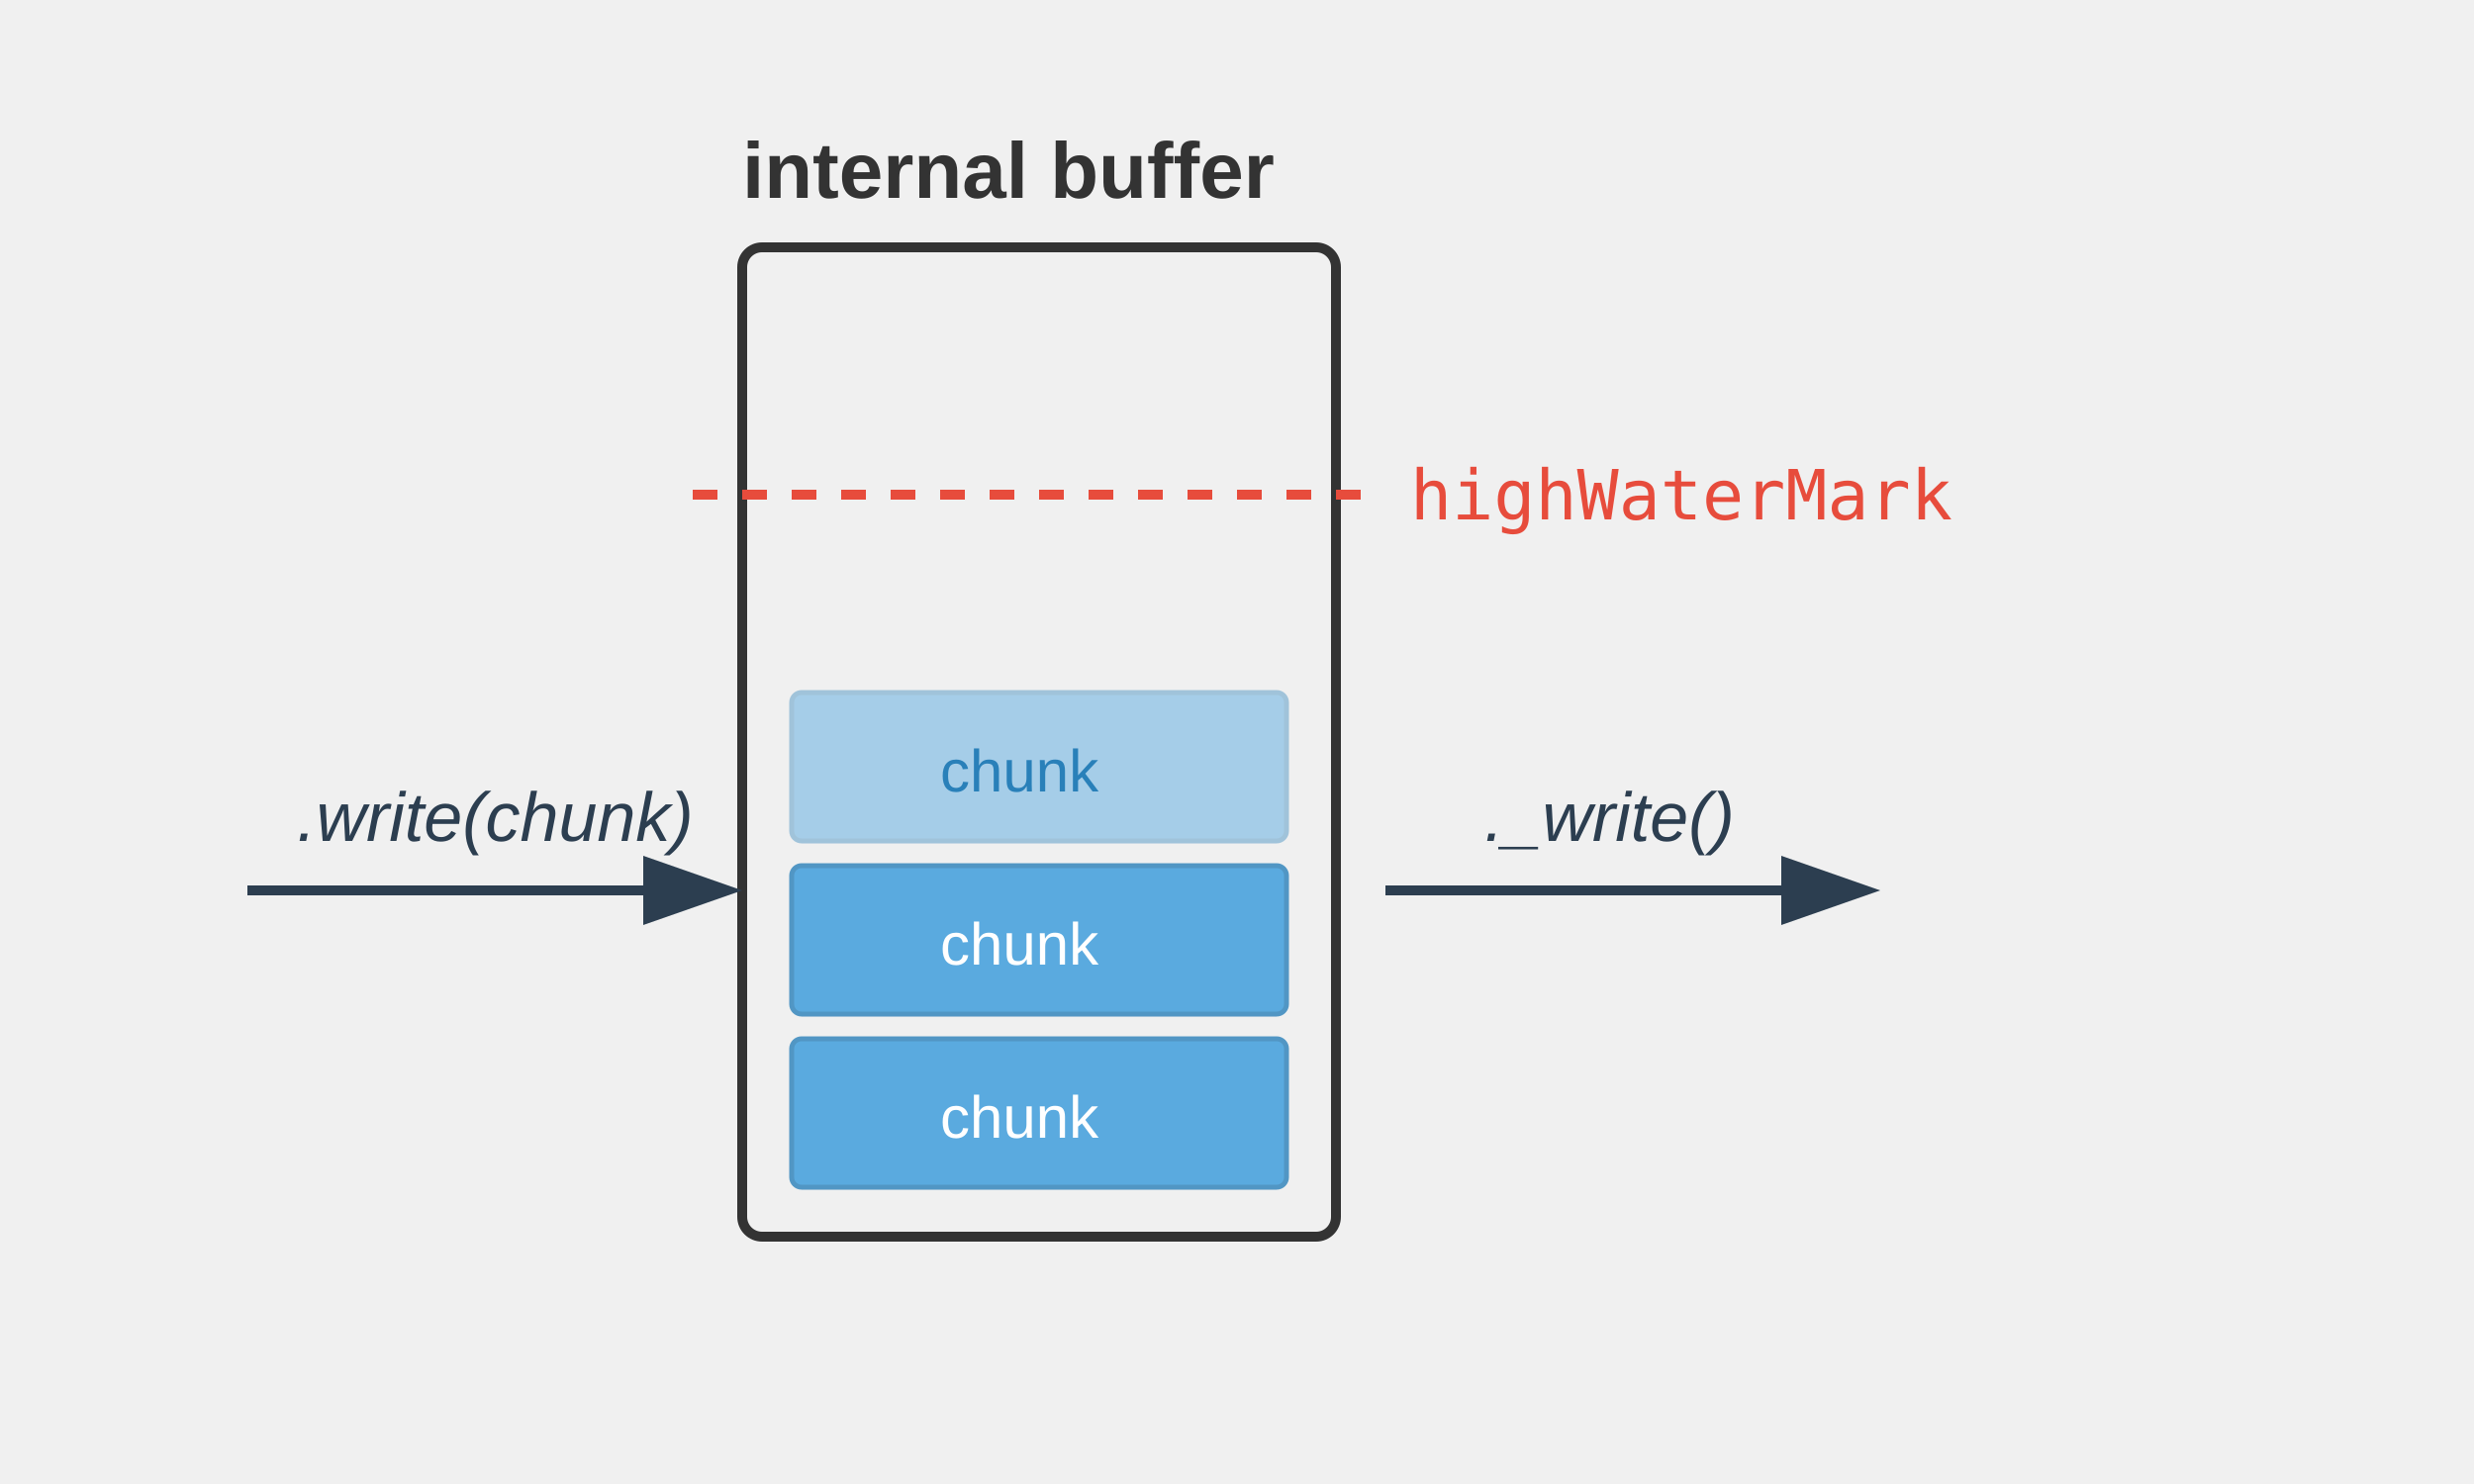
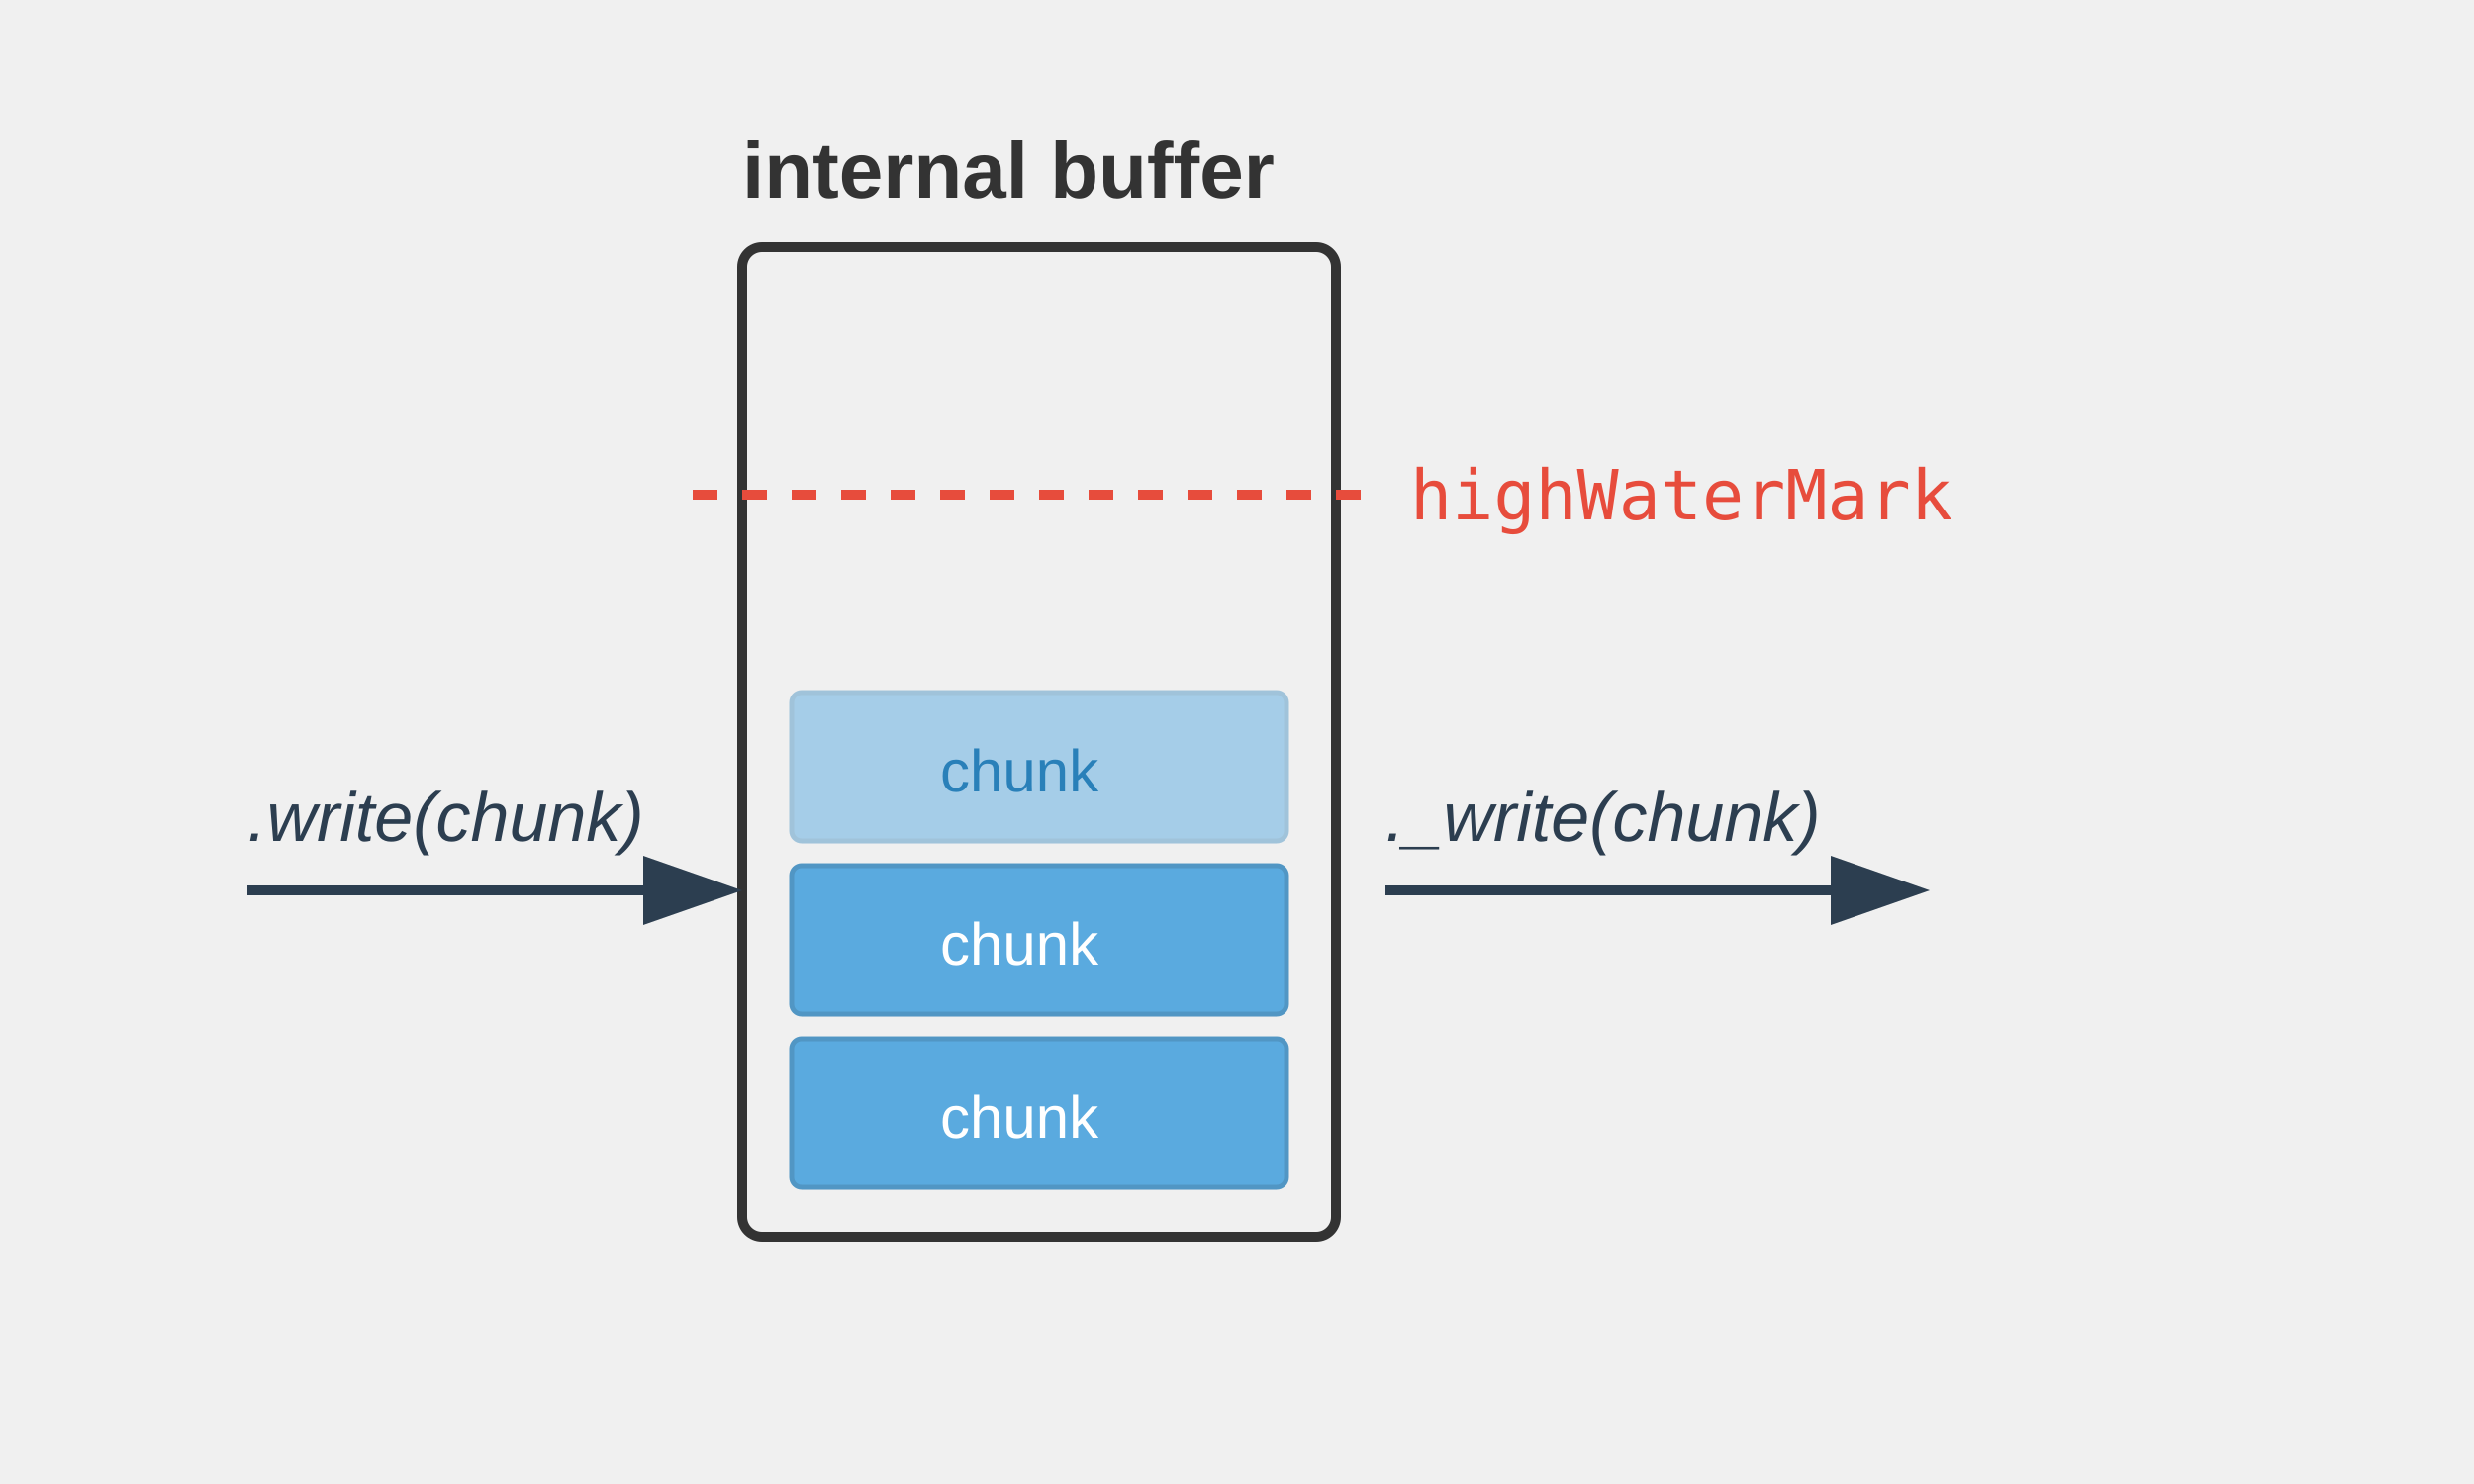
<svg xmlns="http://www.w3.org/2000/svg" width="500" height="300" viewBox="0 0 500 300">
  <defs>
    <pattern id="grid" width="20" height="20" patternUnits="userSpaceOnUse">
      <path d="M 20 0 L 0 0 0 20" fill="none" stroke="#f0f0f0" stroke-width="1" />
    </pattern>
  </defs>
  <rect width="100%" height="100%" fill="url(#grid)" />
  <rect x="150" y="50" width="120" height="200" rx="4" fill="none" stroke="#333" stroke-width="2" />
  <text x="150" y="40" font-family="Arial" font-size="16" font-weight="bold" fill="#333">internal buffer</text>
  <line x1="140" x2="280" y1="100" y2="100" stroke="#e74c3c" stroke-width="2" stroke-dasharray="5,5" />
  <text x="285" y="105" font-family="monospace" font-size="14" fill="#e74c3c">highWaterMark</text>
  <rect x="160" y="210" width="100" height="30" rx="2" fill="#3498db" opacity="0.8" stroke="#2980b9" />
  <text x="190" y="230" font-family="Arial" font-size="12" fill="white">chunk</text>
  <rect x="160" y="175" width="100" height="30" rx="2" fill="#3498db" opacity="0.8" stroke="#2980b9" />
  <text x="190" y="195" font-family="Arial" font-size="12" fill="white">chunk</text>
  <rect x="160" y="140" width="100" height="30" rx="2" fill="#3498db" opacity="0.4" stroke="#2980b9" />
  <text x="190" y="160" font-family="Arial" font-size="12" fill="#2980b9">chunk</text>
  <path d="M 50 180 L 130 180" fill="none" stroke="#2c3e50" stroke-width="2" marker-end="url(#arrowhead)" />
-   <text x="60" y="170" font-family="Arial" font-size="14" fill="#2c3e50" font-style="italic">.write(chunk)</text>
-   <path d="M 280 180 L 360 180" fill="none" stroke="#2c3e50" stroke-width="2" marker-end="url(#arrowhead)" />
-   <text x="300" y="170" font-family="Arial" font-size="14" fill="#2c3e50" font-style="italic">._write()</text>
+   <text x="50" y="170" font-family="Arial" font-size="14" fill="#2c3e50" font-style="italic">.write(chunk)</text>
+   <path d="M 280 180 L 370 180" fill="none" stroke="#2c3e50" stroke-width="2" marker-end="url(#arrowhead)" />
+   <text x="280" y="170" font-family="Arial" font-size="14" fill="#2c3e50" font-style="italic">._write(chunk)</text>
  <defs>
    <marker id="arrowhead" markerWidth="10" markerHeight="7" refX="0" refY="3.5" orient="auto">
      <polygon points="0 0, 10 3.5, 0 7" fill="#2c3e50" />
    </marker>
  </defs>
</svg>
